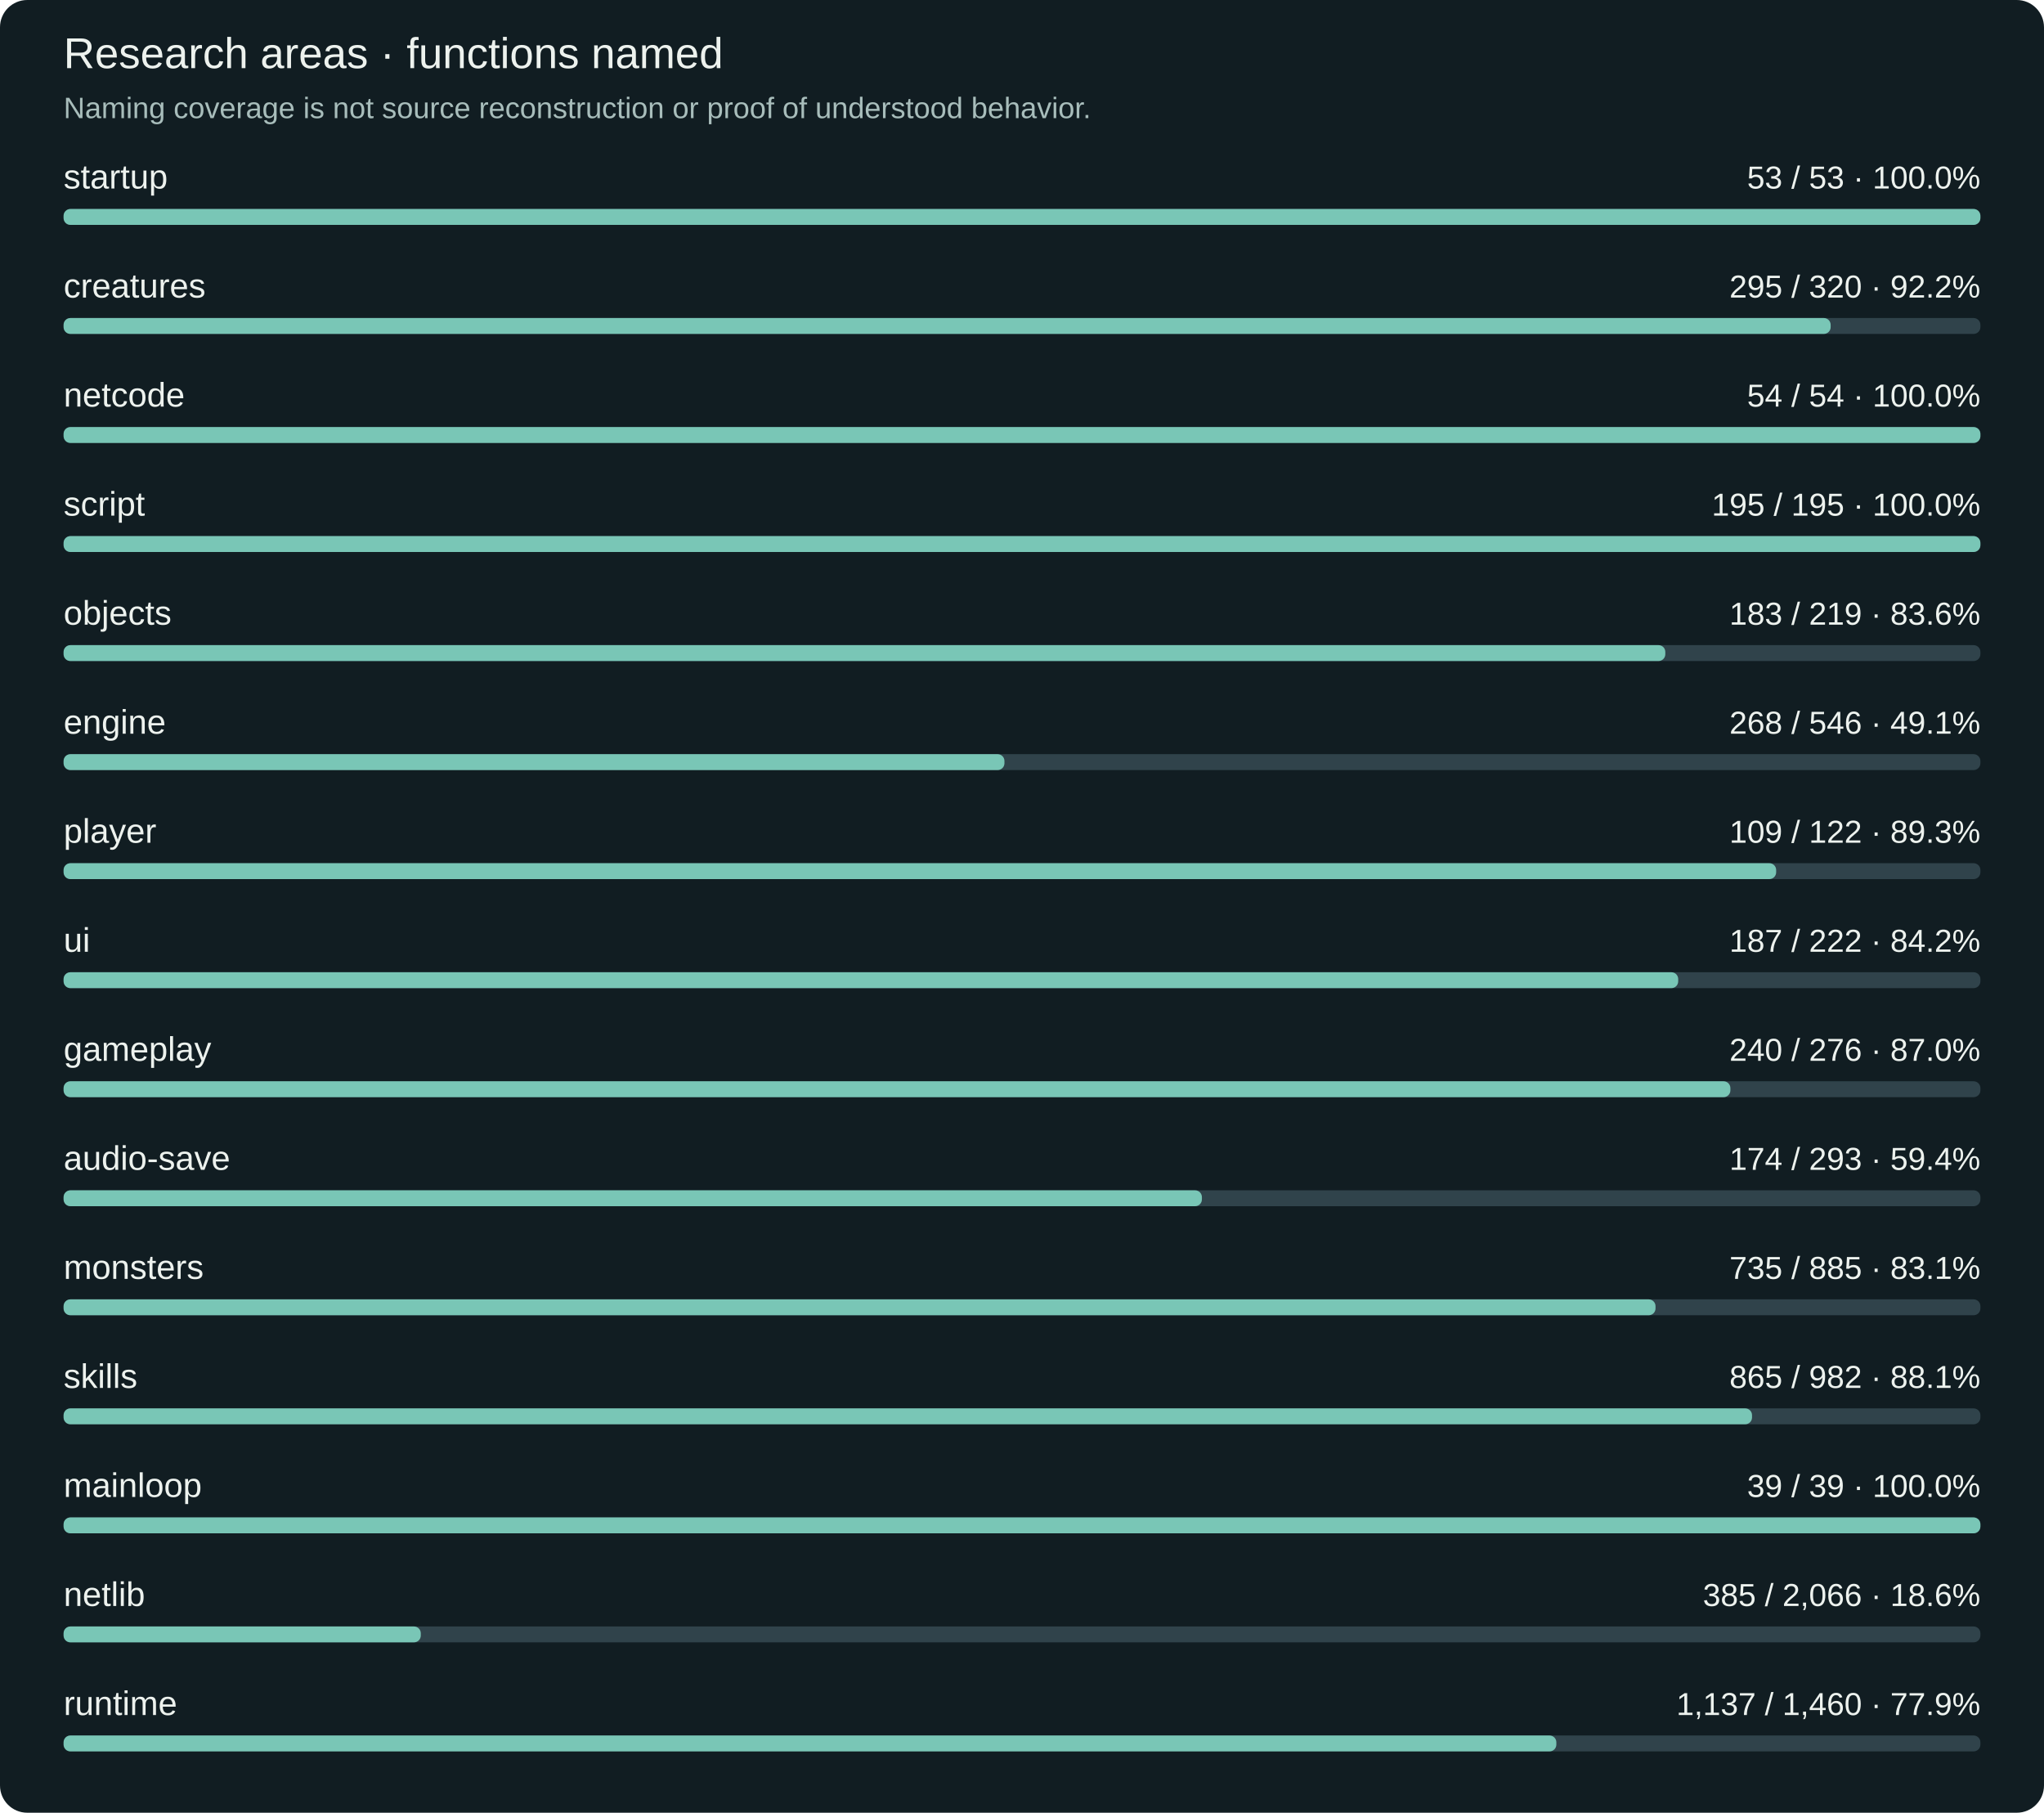
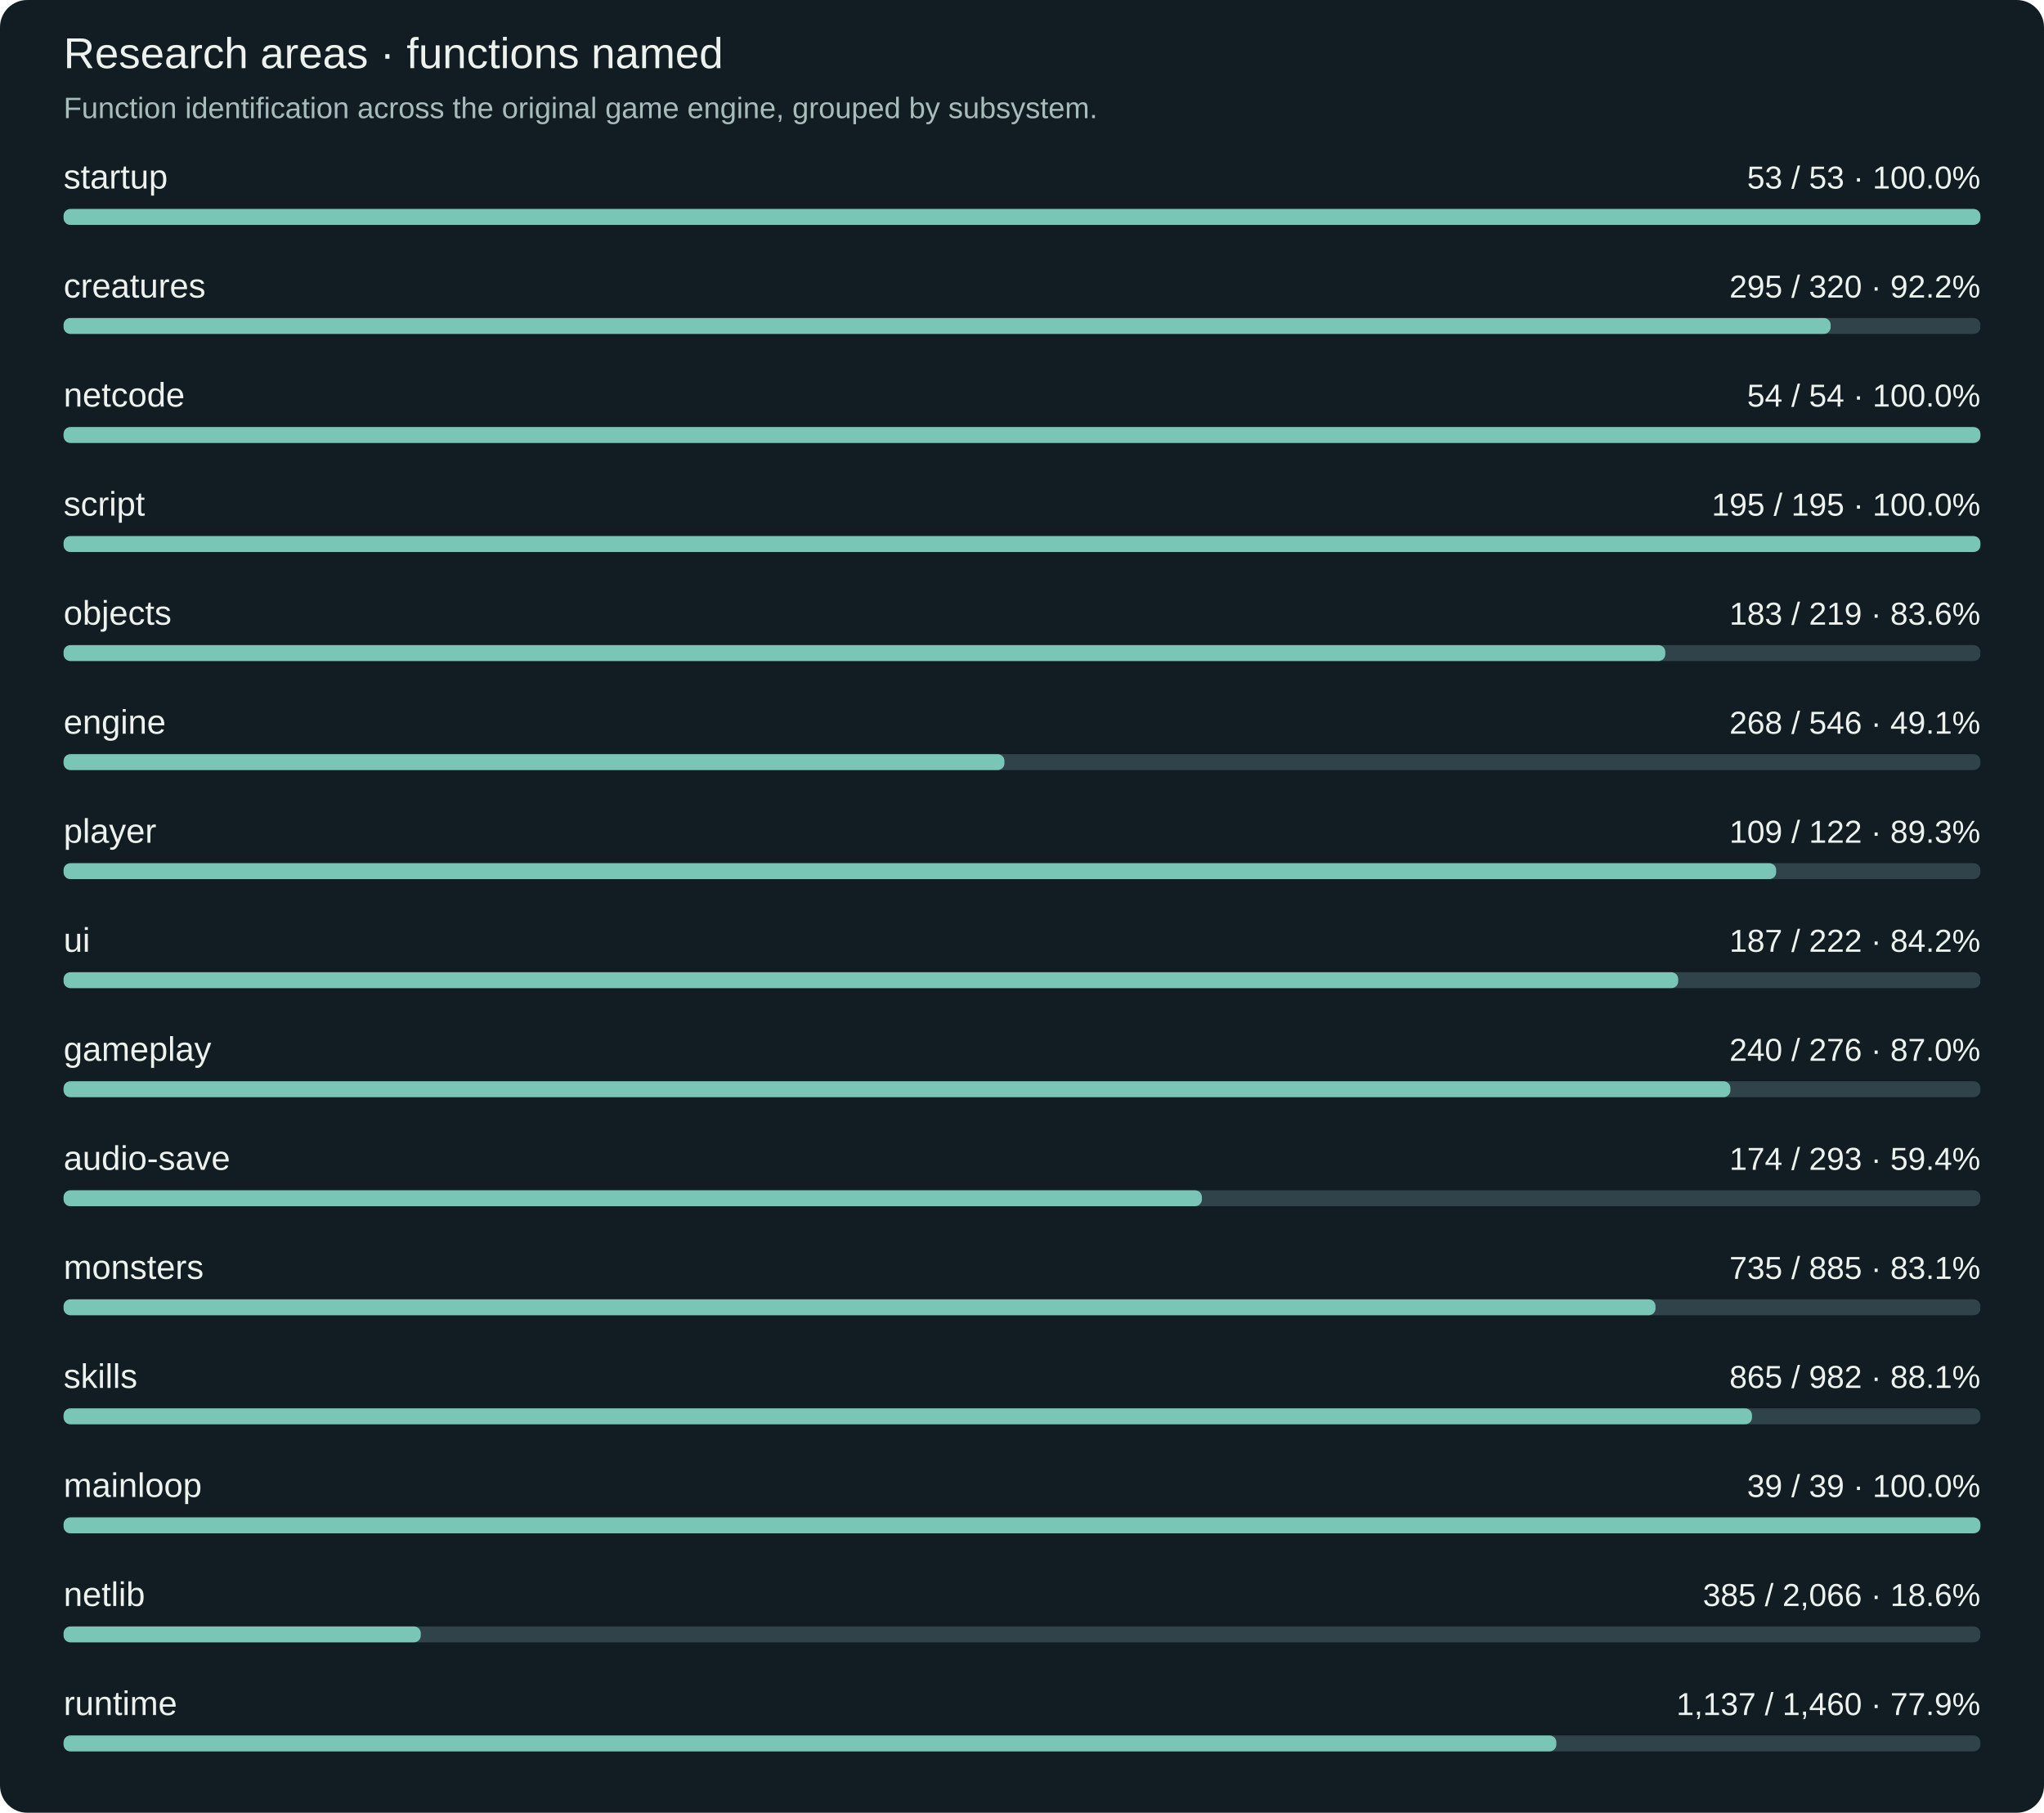
<svg xmlns="http://www.w3.org/2000/svg" width="900" height="798" viewBox="0 0 900 798" role="img" aria-label="Research function naming by subsystem">
  <rect width="900" height="798" rx="12" fill="#111d22" />
  <g font-family="Arial, sans-serif" fill="#edf2ee">
    <text x="28" y="30" font-size="19">Research areas · functions named</text>
-     <text x="28" y="52" font-size="13" fill="#a8bdbb">Naming coverage is not source reconstruction or proof of understood behavior.</text>
+     <text x="28" y="52" font-size="13" fill="#a8bdbb">Function identification across the original game engine, grouped by subsystem.</text>
    <text x="28" y="83" font-size="15">startup</text>
    <text x="872" y="83" text-anchor="end" font-size="14">53 / 53 · 100.0%</text>
    <rect x="28" y="92" width="844" height="7" rx="3" fill="#30434b" />
    <rect x="28" y="92" width="844" height="7" rx="3" fill="#79c6b6" />
    <text x="28" y="131" font-size="15">creatures</text>
    <text x="872" y="131" text-anchor="end" font-size="14">295 / 320 · 92.2%</text>
    <rect x="28" y="140" width="844" height="7" rx="3" fill="#30434b" />
    <rect x="28" y="140" width="778.062" height="7" rx="3" fill="#79c6b6" />
    <text x="28" y="179" font-size="15">netcode</text>
    <text x="872" y="179" text-anchor="end" font-size="14">54 / 54 · 100.0%</text>
    <rect x="28" y="188" width="844" height="7" rx="3" fill="#30434b" />
    <rect x="28" y="188" width="844" height="7" rx="3" fill="#79c6b6" />
    <text x="28" y="227" font-size="15">script</text>
    <text x="872" y="227" text-anchor="end" font-size="14">195 / 195 · 100.0%</text>
    <rect x="28" y="236" width="844" height="7" rx="3" fill="#30434b" />
    <rect x="28" y="236" width="844" height="7" rx="3" fill="#79c6b6" />
    <text x="28" y="275" font-size="15">objects</text>
    <text x="872" y="275" text-anchor="end" font-size="14">183 / 219 · 83.6%</text>
    <rect x="28" y="284" width="844" height="7" rx="3" fill="#30434b" />
    <rect x="28" y="284" width="705.26" height="7" rx="3" fill="#79c6b6" />
    <text x="28" y="323" font-size="15">engine</text>
    <text x="872" y="323" text-anchor="end" font-size="14">268 / 546 · 49.1%</text>
    <rect x="28" y="332" width="844" height="7" rx="3" fill="#30434b" />
    <rect x="28" y="332" width="414.271" height="7" rx="3" fill="#79c6b6" />
    <text x="28" y="371" font-size="15">player</text>
    <text x="872" y="371" text-anchor="end" font-size="14">109 / 122 · 89.3%</text>
    <rect x="28" y="380" width="844" height="7" rx="3" fill="#30434b" />
    <rect x="28" y="380" width="754.066" height="7" rx="3" fill="#79c6b6" />
    <text x="28" y="419" font-size="15">ui</text>
    <text x="872" y="419" text-anchor="end" font-size="14">187 / 222 · 84.2%</text>
    <rect x="28" y="428" width="844" height="7" rx="3" fill="#30434b" />
    <rect x="28" y="428" width="710.937" height="7" rx="3" fill="#79c6b6" />
    <text x="28" y="467" font-size="15">gameplay</text>
    <text x="872" y="467" text-anchor="end" font-size="14">240 / 276 · 87.0%</text>
    <rect x="28" y="476" width="844" height="7" rx="3" fill="#30434b" />
    <rect x="28" y="476" width="733.913" height="7" rx="3" fill="#79c6b6" />
    <text x="28" y="515" font-size="15">audio-save</text>
    <text x="872" y="515" text-anchor="end" font-size="14">174 / 293 · 59.4%</text>
    <rect x="28" y="524" width="844" height="7" rx="3" fill="#30434b" />
    <rect x="28" y="524" width="501.215" height="7" rx="3" fill="#79c6b6" />
    <text x="28" y="563" font-size="15">monsters</text>
    <text x="872" y="563" text-anchor="end" font-size="14">735 / 885 · 83.1%</text>
    <rect x="28" y="572" width="844" height="7" rx="3" fill="#30434b" />
    <rect x="28" y="572" width="700.949" height="7" rx="3" fill="#79c6b6" />
    <text x="28" y="611" font-size="15">skills</text>
    <text x="872" y="611" text-anchor="end" font-size="14">865 / 982 · 88.1%</text>
    <rect x="28" y="620" width="844" height="7" rx="3" fill="#30434b" />
    <rect x="28" y="620" width="743.442" height="7" rx="3" fill="#79c6b6" />
    <text x="28" y="659" font-size="15">mainloop</text>
    <text x="872" y="659" text-anchor="end" font-size="14">39 / 39 · 100.0%</text>
    <rect x="28" y="668" width="844" height="7" rx="3" fill="#30434b" />
    <rect x="28" y="668" width="844" height="7" rx="3" fill="#79c6b6" />
    <text x="28" y="707" font-size="15">netlib</text>
    <text x="872" y="707" text-anchor="end" font-size="14">385 / 2,066 · 18.6%</text>
    <rect x="28" y="716" width="844" height="7" rx="3" fill="#30434b" />
    <rect x="28" y="716" width="157.28" height="7" rx="3" fill="#79c6b6" />
    <text x="28" y="755" font-size="15">runtime</text>
    <text x="872" y="755" text-anchor="end" font-size="14">1,137 / 1,460 · 77.9%</text>
    <rect x="28" y="764" width="844" height="7" rx="3" fill="#30434b" />
    <rect x="28" y="764" width="657.279" height="7" rx="3" fill="#79c6b6" />
  </g>
</svg>
